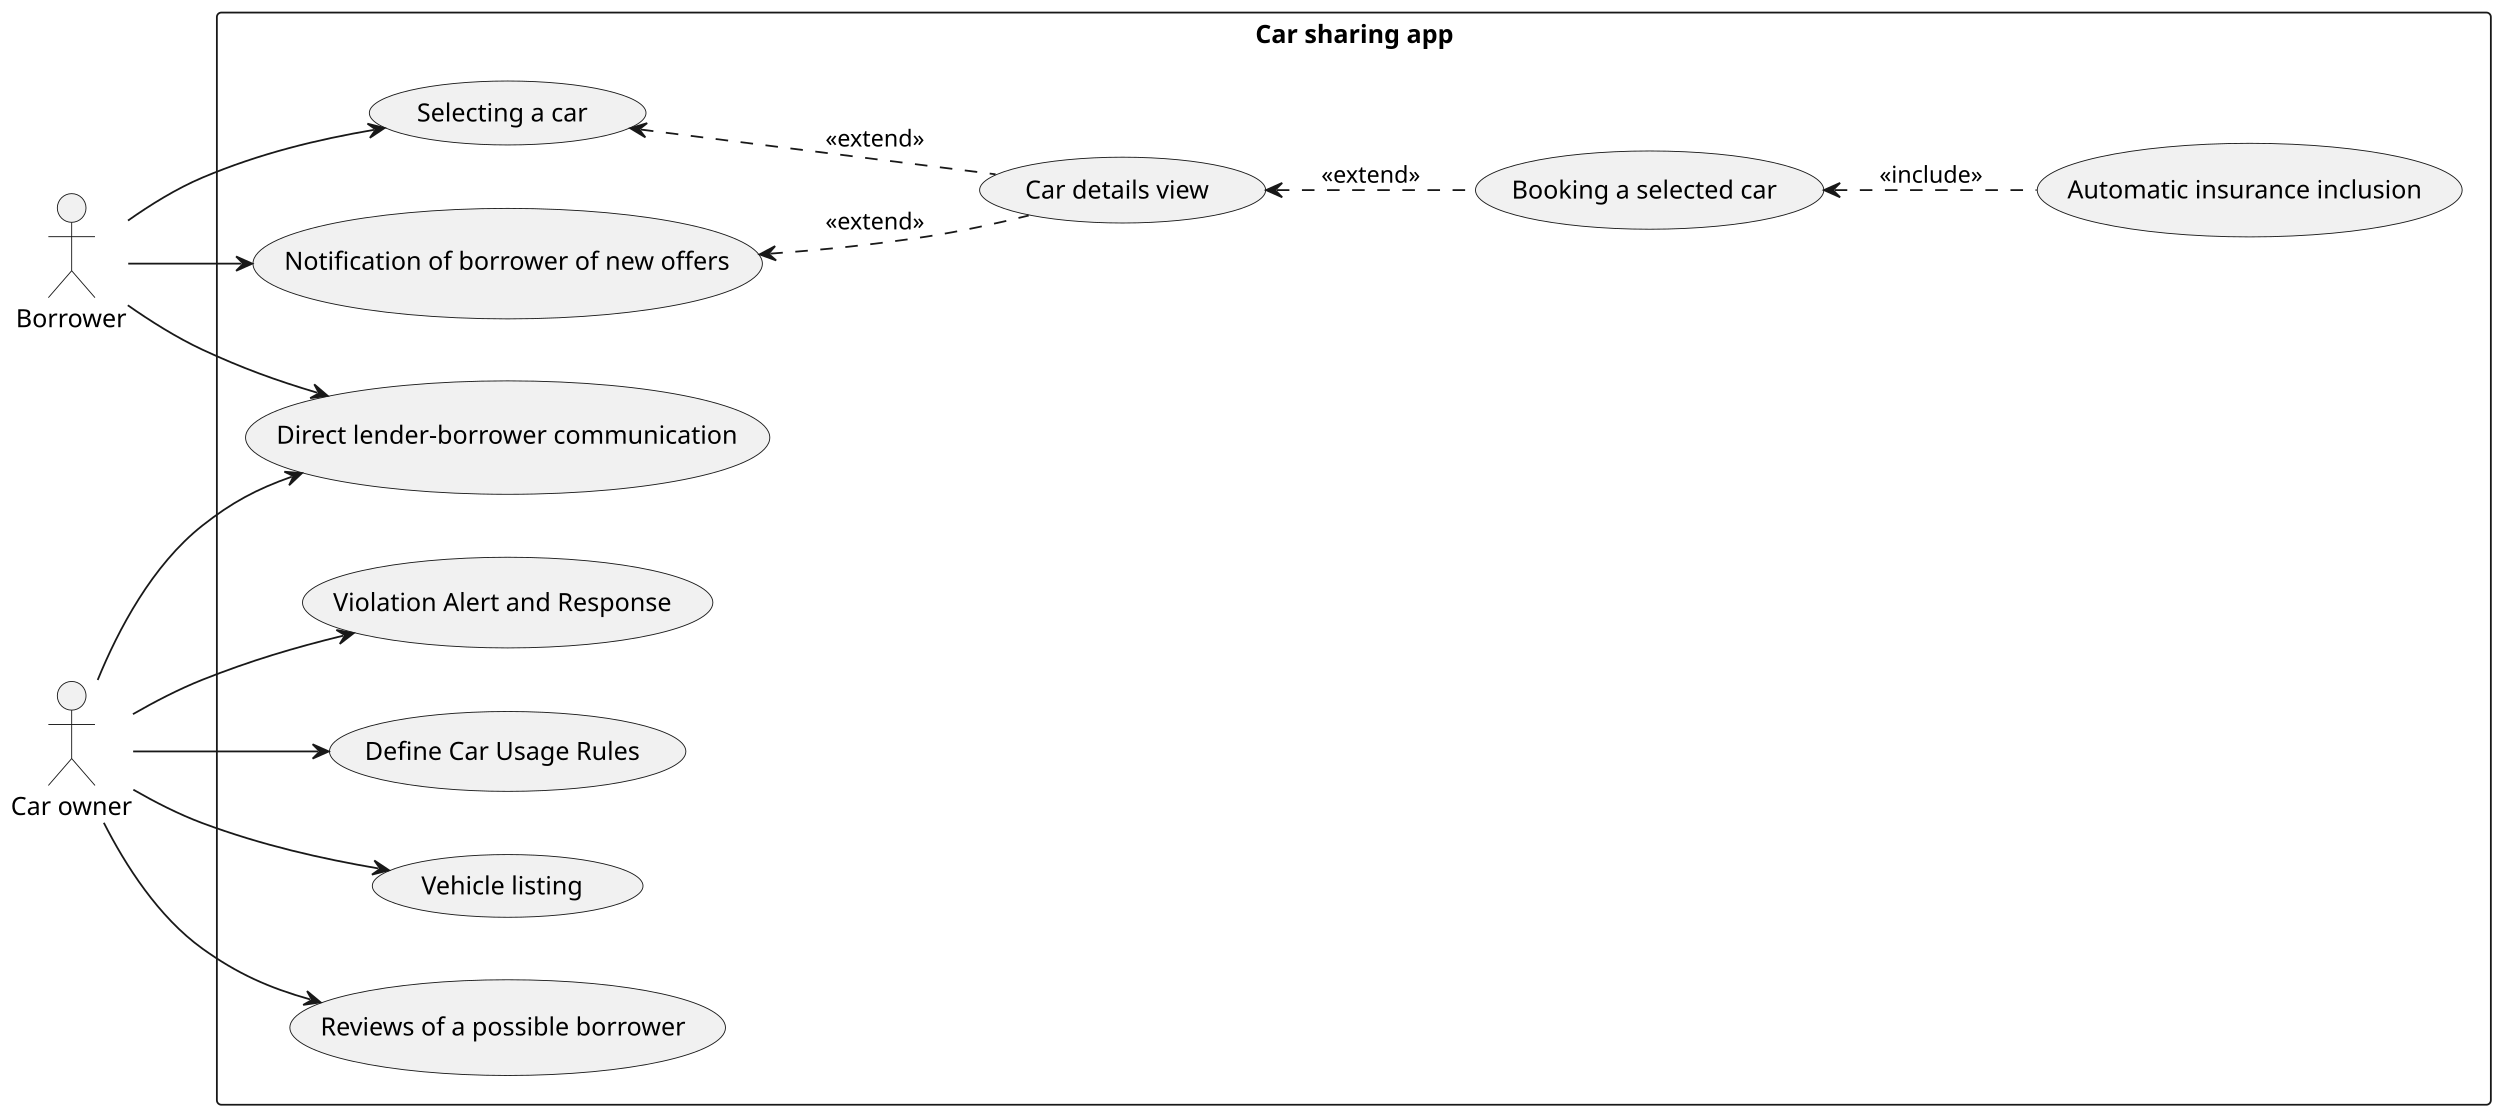
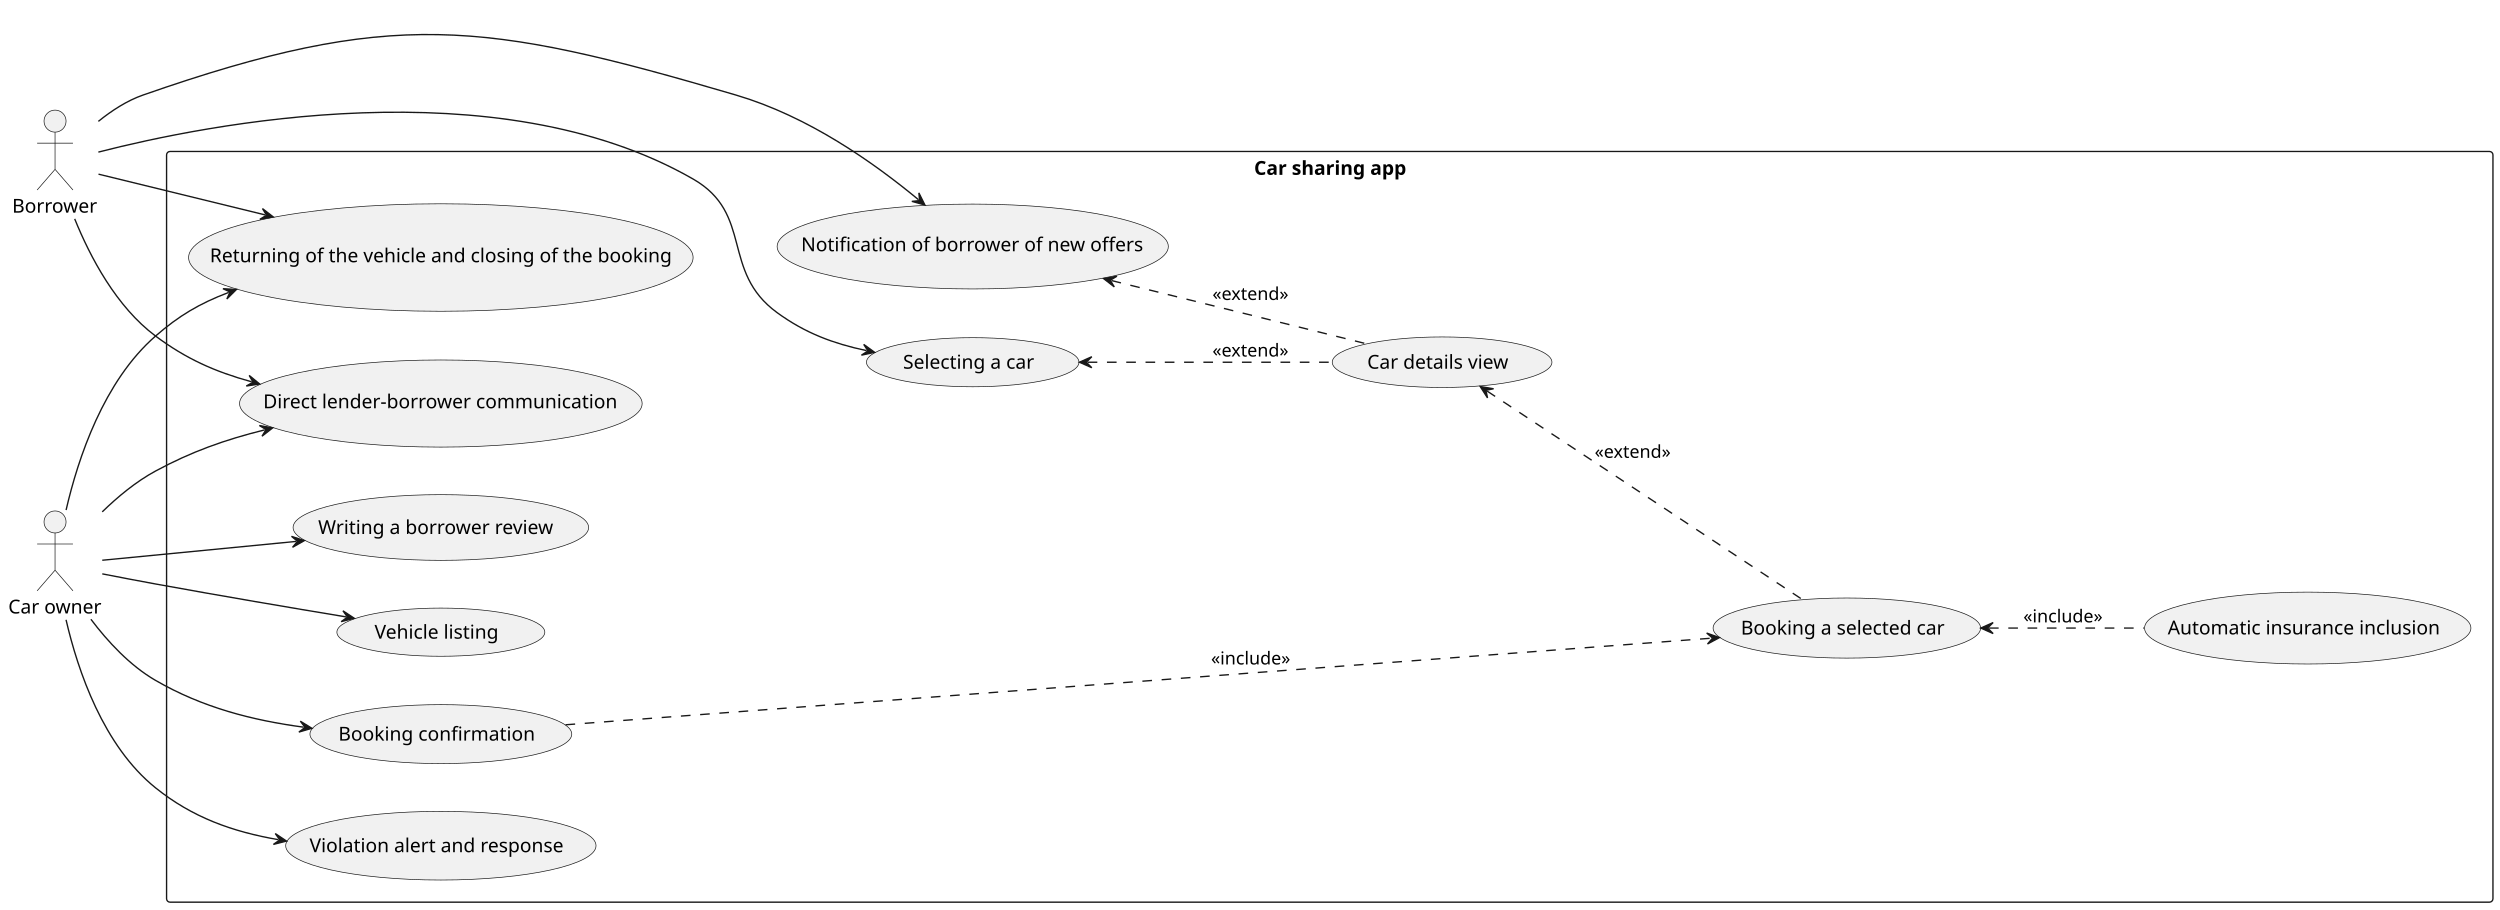
- <svg xmlns="http://www.w3.org/2000/svg" xmlns:xlink="http://www.w3.org/1999/xlink" contentStyleType="text/css" height="622px" preserveAspectRatio="none" style="width:1394px;height:622px;background:#FFFFFF;" version="1.1" viewBox="0 0 1394 622" width="1394px" zoomAndPan="magnify">
+ <svg xmlns="http://www.w3.org/2000/svg" xmlns:xlink="http://www.w3.org/1999/xlink" contentStyleType="text/css" height="660px" preserveAspectRatio="none" style="width:1815px;height:660px;background:#FFFFFF;" version="1.1" viewBox="0 0 1815 660" width="1815px" zoomAndPan="magnify">
  <defs />
  <g>
    <g id="cluster_Car sharing app">
-       <rect fill="none" height="609" rx="2.5" ry="2.5" style="stroke:#181818;stroke-width:1.0;" width="1267.97" x="120.93" y="7" />
-       <text fill="#000000" font-family="sans-serif" font-size="14" font-weight="bold" lengthAdjust="spacing" textLength="109.9" x="699.965" y="23.966">Car sharing app</text>
+       <rect fill="none" height="545" rx="2.5" ry="2.5" style="stroke:#181818;stroke-width:1.0;" width="1688.95" x="120.93" y="109.97" />
+       <text fill="#000000" font-family="sans-serif" font-size="14" font-weight="bold" lengthAdjust="spacing" textLength="109.9" x="910.455" y="126.936">Car sharing app</text>
    </g>
    <a href="https://github.com/bruzla/NSWI041/issues/12" target="_top" title="https://github.com/bruzla/NSWI041/issues/12" xlink:actuate="onRequest" xlink:href="https://github.com/bruzla/NSWI041/issues/12" xlink:show="new" xlink:title="https://github.com/bruzla/NSWI041/issues/12" xlink:type="simple">
      <g id="elem_vehicleListing">
-         <ellipse cx="283.075" cy="493.995" fill="#F1F1F1" rx="75.475" ry="17.495" style="stroke:#181818;stroke-width:0.5;" />
-         <text fill="#000000" font-family="sans-serif" font-size="14" lengthAdjust="spacing" textLength="90.286" x="234.932" y="498.728">Vehicle listing</text>
+         <ellipse cx="320.055" cy="458.965" fill="#F1F1F1" rx="75.475" ry="17.495" style="stroke:#181818;stroke-width:0.5;" />
+         <text fill="#000000" font-family="sans-serif" font-size="14" lengthAdjust="spacing" textLength="90.286" x="271.912" y="463.698">Vehicle listing</text>
      </g>
    </a>
    <a href="https://github.com/bruzla/NSWI041/issues/13" target="_top" title="https://github.com/bruzla/NSWI041/issues/13" xlink:actuate="onRequest" xlink:href="https://github.com/bruzla/NSWI041/issues/13" xlink:show="new" xlink:title="https://github.com/bruzla/NSWI041/issues/13" xlink:type="simple">
      <g id="elem_selectingCar">
-         <ellipse cx="283.079" cy="62.998" fill="#F1F1F1" rx="77.139" ry="17.828" style="stroke:#181818;stroke-width:0.5;" />
-         <text fill="#000000" font-family="sans-serif" font-size="14" lengthAdjust="spacing" textLength="95.228" x="232.466" y="67.731">Selecting a car</text>
+         <ellipse cx="706.199" cy="262.968" fill="#F1F1F1" rx="77.139" ry="17.828" style="stroke:#181818;stroke-width:0.5;" />
+         <text fill="#000000" font-family="sans-serif" font-size="14" lengthAdjust="spacing" textLength="95.228" x="655.586" y="267.701">Selecting a car</text>
      </g>
    </a>
    <a href="https://github.com/bruzla/NSWI041/issues/14" target="_top" title="https://github.com/bruzla/NSWI041/issues/14" xlink:actuate="onRequest" xlink:href="https://github.com/bruzla/NSWI041/issues/14" xlink:show="new" xlink:title="https://github.com/bruzla/NSWI041/issues/14" xlink:type="simple">
      <g id="elem_bookingSelectedCar">
-         <ellipse cx="919.841" cy="106.002" fill="#F1F1F1" rx="97.111" ry="21.822" style="stroke:#181818;stroke-width:0.5;" />
-         <text fill="#000000" font-family="sans-serif" font-size="14" lengthAdjust="spacing" textLength="147.909" x="842.887" y="110.735">Booking a selected car</text>
+         <ellipse cx="1340.821" cy="455.972" fill="#F1F1F1" rx="97.111" ry="21.822" style="stroke:#181818;stroke-width:0.5;" />
+         <text fill="#000000" font-family="sans-serif" font-size="14" lengthAdjust="spacing" textLength="147.909" x="1263.867" y="460.705">Booking a selected car</text>
      </g>
    </a>
    <a href="https://github.com/bruzla/NSWI041/issues/15" target="_top" title="https://github.com/bruzla/NSWI041/issues/15" xlink:actuate="onRequest" xlink:href="https://github.com/bruzla/NSWI041/issues/15" xlink:show="new" xlink:title="https://github.com/bruzla/NSWI041/issues/15" xlink:type="simple">
      <g id="elem_carDetail">
-         <ellipse cx="625.98" cy="106" fill="#F1F1F1" rx="79.75" ry="18.35" style="stroke:#181818;stroke-width:0.5;" />
-         <text fill="#000000" font-family="sans-serif" font-size="14" lengthAdjust="spacing" textLength="102.732" x="571.614" y="110.733">Car details view</text>
+         <ellipse cx="1046.96" cy="262.97" fill="#F1F1F1" rx="79.75" ry="18.35" style="stroke:#181818;stroke-width:0.5;" />
+         <text fill="#000000" font-family="sans-serif" font-size="14" lengthAdjust="spacing" textLength="102.732" x="992.594" y="267.703">Car details view</text>
      </g>
    </a>
    <a href="https://github.com/bruzla/NSWI041/issues/17" target="_top" title="https://github.com/bruzla/NSWI041/issues/17" xlink:actuate="onRequest" xlink:href="https://github.com/bruzla/NSWI041/issues/17" xlink:show="new" xlink:title="https://github.com/bruzla/NSWI041/issues/17" xlink:type="simple">
      <g id="elem_automaticInsurance">
-         <ellipse cx="1254.432" cy="106.004" fill="#F1F1F1" rx="118.472" ry="26.094" style="stroke:#181818;stroke-width:0.5;" />
-         <text fill="#000000" font-family="sans-serif" font-size="14" lengthAdjust="spacing" textLength="197.945" x="1152.776" y="110.618">Automatic insurance inclusion</text>
+         <ellipse cx="1675.412" cy="455.974" fill="#F1F1F1" rx="118.472" ry="26.094" style="stroke:#181818;stroke-width:0.5;" />
+         <text fill="#000000" font-family="sans-serif" font-size="14" lengthAdjust="spacing" textLength="197.945" x="1573.756" y="460.588">Automatic insurance inclusion</text>
      </g>
    </a>
    <a href="https://github.com/bruzla/NSWI041/issues/16" target="_top" title="https://github.com/bruzla/NSWI041/issues/16" xlink:actuate="onRequest" xlink:href="https://github.com/bruzla/NSWI041/issues/16" xlink:show="new" xlink:title="https://github.com/bruzla/NSWI041/issues/16" xlink:type="simple">
-       <g id="elem_borrowerReviews">
-         <ellipse cx="283.08" cy="573.002" fill="#F1F1F1" rx="121.46" ry="26.692" style="stroke:#181818;stroke-width:0.5;" />
-         <text fill="#000000" font-family="sans-serif" font-size="14" lengthAdjust="spacing" textLength="204.651" x="178.706" y="577.365">Reviews of a possible borrower</text>
+       <g id="elem_bookingConfirmation">
+         <ellipse cx="320.06" cy="532.968" fill="#F1F1F1" rx="95.04" ry="21.408" style="stroke:#181818;stroke-width:0.5;" />
+         <text fill="#000000" font-family="sans-serif" font-size="14" lengthAdjust="spacing" textLength="142.813" x="245.653" y="537.701">Booking confirmation</text>
      </g>
    </a>
    <a href="https://github.com/bruzla/NSWI041/issues/18" target="_top" title="https://github.com/bruzla/NSWI041/issues/18" xlink:actuate="onRequest" xlink:href="https://github.com/bruzla/NSWI041/issues/18" xlink:show="new" xlink:title="https://github.com/bruzla/NSWI041/issues/18" xlink:type="simple">
      <g id="elem_lenderBorrowerCommunication">
-         <ellipse cx="283.082" cy="244" fill="#F1F1F1" rx="146.152" ry="31.63" style="stroke:#181818;stroke-width:0.5;" />
-         <text fill="#000000" font-family="sans-serif" font-size="14" lengthAdjust="spacing" textLength="257.963" x="154.1" y="247.432">Direct lender-borrower communication</text>
+         <ellipse cx="320.062" cy="292.97" fill="#F1F1F1" rx="146.152" ry="31.63" style="stroke:#181818;stroke-width:0.5;" />
+         <text fill="#000000" font-family="sans-serif" font-size="14" lengthAdjust="spacing" textLength="257.963" x="191.08" y="296.402">Direct lender-borrower communication</text>
      </g>
    </a>
    <a href="https://github.com/bruzla/NSWI041/issues/19" target="_top" title="https://github.com/bruzla/NSWI041/issues/19" xlink:actuate="onRequest" xlink:href="https://github.com/bruzla/NSWI041/issues/19" xlink:show="new" xlink:title="https://github.com/bruzla/NSWI041/issues/19" xlink:type="simple">
      <g id="elem_violationAlert">
-         <ellipse cx="283.081" cy="336.002" fill="#F1F1F1" rx="114.411" ry="25.282" style="stroke:#181818;stroke-width:0.5;" />
-         <text fill="#000000" font-family="sans-serif" font-size="14" lengthAdjust="spacing" textLength="188.705" x="185.728" y="340.735">Violation Alert and Response</text>
+         <ellipse cx="320.06" cy="613.972" fill="#F1F1F1" rx="112.66" ry="24.932" style="stroke:#181818;stroke-width:0.5;" />
+         <text fill="#000000" font-family="sans-serif" font-size="14" lengthAdjust="spacing" textLength="184.687" x="224.716" y="618.705">Violation alert and response</text>
      </g>
    </a>
    <a href="https://github.com/bruzla/NSWI041/issues/20" target="_top" title="https://github.com/bruzla/NSWI041/issues/20" xlink:actuate="onRequest" xlink:href="https://github.com/bruzla/NSWI041/issues/20" xlink:show="new" xlink:title="https://github.com/bruzla/NSWI041/issues/20" xlink:type="simple">
      <g id="elem_newOffersNotification">
-         <ellipse cx="283.084" cy="147.003" fill="#F1F1F1" rx="142.014" ry="30.803" style="stroke:#181818;stroke-width:0.5;" />
-         <text fill="#000000" font-family="sans-serif" font-size="14" lengthAdjust="spacing" textLength="249.171" x="158.499" y="150.435">Notification of borrower of new offers</text>
+         <ellipse cx="706.204" cy="178.973" fill="#F1F1F1" rx="142.014" ry="30.803" style="stroke:#181818;stroke-width:0.5;" />
+         <text fill="#000000" font-family="sans-serif" font-size="14" lengthAdjust="spacing" textLength="249.171" x="581.619" y="182.405">Notification of borrower of new offers</text>
      </g>
    </a>
    <a href="https://github.com/bruzla/NSWI041/issues/22" target="_top" title="https://github.com/bruzla/NSWI041/issues/22" xlink:actuate="onRequest" xlink:href="https://github.com/bruzla/NSWI041/issues/22" xlink:show="new" xlink:title="https://github.com/bruzla/NSWI041/issues/22" xlink:type="simple">
-       <g id="elem_defineCarUsageRules">
-         <ellipse cx="283.076" cy="419.001" fill="#F1F1F1" rx="99.356" ry="22.271" style="stroke:#181818;stroke-width:0.5;" />
-         <text fill="#000000" font-family="sans-serif" font-size="14" lengthAdjust="spacing" textLength="153.369" x="203.392" y="423.734">Define Car Usage Rules</text>
+       <g id="elem_finishBooking">
+         <ellipse cx="320.058" cy="186.965" fill="#F1F1F1" rx="183.128" ry="39.026" style="stroke:#181818;stroke-width:0.5;" />
+         <text fill="#000000" font-family="sans-serif" font-size="14" lengthAdjust="spacing" textLength="335.411" x="152.352" y="190.398">Returning of the vehicle and closing of the booking</text>
+       </g>
+     </a>
+     <a href="https://github.com/bruzla/NSWI041/issues/23" target="_top" title="https://github.com/bruzla/NSWI041/issues/23" xlink:actuate="onRequest" xlink:href="https://github.com/bruzla/NSWI041/issues/23" xlink:show="new" xlink:title="https://github.com/bruzla/NSWI041/issues/23" xlink:type="simple">
+       <g id="elem_addReview">
+         <ellipse cx="320.063" cy="382.967" fill="#F1F1F1" rx="107.283" ry="23.857" style="stroke:#181818;stroke-width:0.5;" />
+         <text fill="#000000" font-family="sans-serif" font-size="14" lengthAdjust="spacing" textLength="172.213" x="230.956" y="387.7">Writing a borrower review</text>
      </g>
    </a>
    <g id="elem_borrower">
-       <ellipse cx="39.963" cy="115.97" fill="#F1F1F1" rx="8" ry="8" style="stroke:#181818;stroke-width:0.5;" />
-       <path d="M39.963,123.97 L39.963,150.97 M26.963,131.97 L52.963,131.97 M39.963,150.97 L26.963,165.97 M39.963,150.97 L52.963,165.97 " fill="none" style="stroke:#181818;stroke-width:0.5;" />
-       <text fill="#000000" font-family="sans-serif" font-size="14" lengthAdjust="spacing" textLength="62.286" x="8.82" y="182.436">Borrower</text>
+       <ellipse cx="39.963" cy="87.94" fill="#F1F1F1" rx="8" ry="8" style="stroke:#181818;stroke-width:0.5;" />
+       <path d="M39.963,95.94 L39.963,122.94 M26.963,103.94 L52.963,103.94 M39.963,122.94 L26.963,137.94 M39.963,122.94 L52.963,137.94 " fill="none" style="stroke:#181818;stroke-width:0.5;" />
+       <text fill="#000000" font-family="sans-serif" font-size="14" lengthAdjust="spacing" textLength="62.286" x="8.82" y="154.406">Borrower</text>
    </g>
    <g id="elem_carOwner">
-       <ellipse cx="39.964" cy="387.97" fill="#F1F1F1" rx="8" ry="8" style="stroke:#181818;stroke-width:0.5;" />
-       <path d="M39.964,395.97 L39.964,422.97 M26.964,403.97 L52.964,403.97 M39.964,422.97 L26.964,437.97 M39.964,422.97 L52.964,437.97 " fill="none" style="stroke:#181818;stroke-width:0.5;" />
-       <text fill="#000000" font-family="sans-serif" font-size="14" lengthAdjust="spacing" textLength="67.928" x="6" y="454.436">Car owner</text>
+       <ellipse cx="39.964" cy="378.94" fill="#F1F1F1" rx="8" ry="8" style="stroke:#181818;stroke-width:0.5;" />
+       <path d="M39.964,386.94 L39.964,413.94 M26.964,394.94 L52.964,394.94 M39.964,413.94 L26.964,428.94 M39.964,413.94 L52.964,428.94 " fill="none" style="stroke:#181818;stroke-width:0.5;" />
+       <text fill="#000000" font-family="sans-serif" font-size="14" lengthAdjust="spacing" textLength="67.928" x="6" y="445.406">Car owner</text>
    </g>
    <g id="link_borrower_selectingCar">
-       <path d="M71.37,122.99 C83.68,114.3 98.4,105.13 112.93,99 C145.02,85.47 176.846,77.824 208.526,72.394 " fill="none" id="borrower-to-selectingCar" style="stroke:#181818;stroke-width:1.0;" />
-       <polygon fill="#181818" points="214.44,71.38,204.894,68.958,209.512,72.225,206.245,76.843,214.44,71.38" style="stroke:#181818;stroke-width:1.0;" />
+       <path d="M71.41,110.43 C149.41,90.38 360.29,47.96 503.18,129.97 C547.35,155.32 523.02,196.98 564.18,226.97 C584.71,241.92 604.981,249.435 629.161,254.565 " fill="none" id="borrower-to-selectingCar" style="stroke:#181818;stroke-width:1.0;" />
+       <polygon fill="#181818" points="635.03,255.81,627.056,250.029,630.139,254.772,625.396,257.855,635.03,255.81" style="stroke:#181818;stroke-width:1.0;" />
    </g>
    <g id="link_borrower_lenderBorrowerCommunication">
-       <path d="M71.26,170.22 C83.67,178.91 98.49,188.29 112.93,195 C134.83,205.18 153.57,212.025 176.97,219.005 " fill="none" id="borrower-to-lenderBorrowerCommunication" style="stroke:#181818;stroke-width:1.0;" />
-       <polygon fill="#181818" points="182.72,220.72,175.239,214.314,177.929,219.291,172.952,221.981,182.72,220.72" style="stroke:#181818;stroke-width:1.0;" />
+       <path d="M54.23,158.9 C65.54,186.83 84.53,222.78 112.93,243.97 C134.97,260.41 155.924,269.842 182.744,277.202 " fill="none" id="borrower-to-lenderBorrowerCommunication" style="stroke:#181818;stroke-width:1.0;" />
+       <polygon fill="#181818" points="188.53,278.79,180.909,272.551,183.708,277.467,178.792,280.266,188.53,278.79" style="stroke:#181818;stroke-width:1.0;" />
    </g>
    <g id="link_borrower_newOffersNotification">
-       <path d="M71.5,147 C89.81,147 108.56,147 134.65,147 " fill="none" id="borrower-to-newOffersNotification" style="stroke:#181818;stroke-width:1.0;" />
-       <polygon fill="#181818" points="140.65,147,131.65,143,135.65,147,131.65,151,140.65,147" style="stroke:#181818;stroke-width:1.0;" />
+       <path d="M71.41,88.12 C81.01,80.35 92.2,73.06 103.93,68.97 C284.49,6 350.72,15.06 534.18,68.97 C587.02,84.5 634.346,118.126 666.866,145.017 " fill="none" id="borrower-to-newOffersNotification" style="stroke:#181818;stroke-width:1.0;" />
+       <polygon fill="#181818" points="671.49,148.84,667.103,140.022,667.637,145.654,662.005,146.188,671.49,148.84" style="stroke:#181818;stroke-width:1.0;" />
+     </g>
+     <g id="link_borrower_finishBooking">
+       <path d="M71.52,126.44 C102.28,133.96 145.892,144.624 192.532,156.034 " fill="none" id="borrower-to-finishBooking" style="stroke:#181818;stroke-width:1.0;" />
+       <polygon fill="#181818" points="198.36,157.46,190.568,151.436,193.503,156.272,188.667,159.207,198.36,157.46" style="stroke:#181818;stroke-width:1.0;" />
    </g>
    <g id="link_carDetail_bookingSelectedCar">
-       <path d="M711.96,106 C747.84,106 784.6,106 822.36,106 " fill="none" id="carDetail-backto-bookingSelectedCar" style="stroke:#181818;stroke-width:1.0;stroke-dasharray:7.0,7.0;" />
-       <polygon fill="#181818" points="705.96,106,714.96,110,710.96,106,714.96,102,705.96,106" style="stroke:#181818;stroke-width:1.0;" />
-       <text fill="#000000" font-family="sans-serif" font-size="13" lengthAdjust="spacing" textLength="55.497" x="736.73" y="101.897">«extend»</text>
+       <path d="M1079.645,283.92 C1133.535,319.56 1250.19,396.7 1308.07,434.97 " fill="none" id="carDetail-backto-bookingSelectedCar" style="stroke:#181818;stroke-width:1.0;stroke-dasharray:7.0,7.0;" />
+       <polygon fill="#181818" points="1074.64,280.61,1079.94,288.911,1078.811,283.368,1084.353,282.238,1074.64,280.61" style="stroke:#181818;stroke-width:1.0;" />
+       <text fill="#000000" font-family="sans-serif" font-size="13" lengthAdjust="spacing" textLength="55.497" x="1157.71" y="332.407">«extend»</text>
    </g>
    <g id="link_selectingCar_carDetail">
-       <path d="M357.383,72.25 C416.273,79.67 495.52,89.67 555.13,97.19 " fill="none" id="selectingCar-backto-carDetail" style="stroke:#181818;stroke-width:1.0;stroke-dasharray:7.0,7.0;" />
-       <polygon fill="#181818" points="351.43,71.5,359.859,76.594,356.391,72.125,360.859,68.656,351.43,71.5" style="stroke:#181818;stroke-width:1.0;" />
-       <text fill="#000000" font-family="sans-serif" font-size="13" lengthAdjust="spacing" textLength="55.497" x="460.23" y="81.687">«extend»</text>
+       <path d="M789.65,262.97 C844.29,262.97 911.62,262.97 966.85,262.97 " fill="none" id="selectingCar-backto-carDetail" style="stroke:#181818;stroke-width:1.0;stroke-dasharray:7.0,7.0;" />
+       <polygon fill="#181818" points="783.65,262.97,792.65,266.97,788.65,262.97,792.65,258.97,783.65,262.97" style="stroke:#181818;stroke-width:1.0;" />
+       <text fill="#000000" font-family="sans-serif" font-size="13" lengthAdjust="spacing" textLength="55.497" x="880.21" y="258.867">«extend»</text>
    </g>
    <g id="link_bookingSelectedCar_automaticInsurance">
-       <path d="M1023.04,106 C1060.07,106 1096.77,106 1135.6,106 " fill="none" id="bookingSelectedCar-backto-automaticInsurance" style="stroke:#181818;stroke-width:1.0;stroke-dasharray:7.0,7.0;" />
-       <polygon fill="#181818" points="1017.04,106,1026.04,110,1022.04,106,1026.04,102,1017.04,106" style="stroke:#181818;stroke-width:1.0;" />
-       <text fill="#000000" font-family="sans-serif" font-size="13" lengthAdjust="spacing" textLength="57.577" x="1047.95" y="101.897">«include»</text>
+       <path d="M1444.02,455.97 C1481.05,455.97 1517.75,455.97 1556.58,455.97 " fill="none" id="bookingSelectedCar-backto-automaticInsurance" style="stroke:#181818;stroke-width:1.0;stroke-dasharray:7.0,7.0;" />
+       <polygon fill="#181818" points="1438.02,455.97,1447.02,459.97,1443.02,455.97,1447.02,451.97,1438.02,455.97" style="stroke:#181818;stroke-width:1.0;" />
+       <text fill="#000000" font-family="sans-serif" font-size="13" lengthAdjust="spacing" textLength="57.577" x="1468.93" y="451.867">«include»</text>
    </g>
    <g id="link_newOffersNotification_carDetail">
-       <path d="M429.505,141.429 C460.154,139.219 486.38,136.5 516.23,132 C535.14,129.15 555.6,124.64 573.61,120.18 " fill="none" id="newOffersNotification-backto-carDetail" style="stroke:#181818;stroke-width:1.0;stroke-dasharray:7.0,7.0;" />
-       <polygon fill="#181818" points="423.52,141.86,432.784,145.202,428.507,141.5,432.209,137.223,423.52,141.86" style="stroke:#181818;stroke-width:1.0;" />
-       <text fill="#000000" font-family="sans-serif" font-size="13" lengthAdjust="spacing" textLength="55.497" x="460.23" y="127.897">«extend»</text>
+       <path d="M807.024,203.702 C848.694,214.022 892.49,224.88 937.21,235.97 C954.87,240.35 974.13,245.13 991.48,249.44 " fill="none" id="newOffersNotification-backto-carDetail" style="stroke:#181818;stroke-width:1.0;stroke-dasharray:7.0,7.0;" />
+       <polygon fill="#181818" points="801.2,202.26,808.975,208.306,806.053,203.462,810.898,200.541,801.2,202.26" style="stroke:#181818;stroke-width:1.0;" />
+       <text fill="#000000" font-family="sans-serif" font-size="13" lengthAdjust="spacing" textLength="55.497" x="880.21" y="217.787">«extend»</text>
+     </g>
+     <g id="link_bookingConfirmation_bookingSelectedCar">
+       <path d="M410.57,526.2 C602.97,511.66 1048.167,478.012 1242.337,463.342 " fill="none" id="bookingConfirmation-to-bookingSelectedCar" style="stroke:#181818;stroke-width:1.0;stroke-dasharray:7.0,7.0;" />
+       <polygon fill="#181818" points="1248.32,462.89,1239.044,459.579,1243.334,463.267,1239.647,467.557,1248.32,462.89" style="stroke:#181818;stroke-width:1.0;" />
+       <text fill="#000000" font-family="sans-serif" font-size="13" lengthAdjust="spacing" textLength="57.577" x="879.21" y="482.417">«include»</text>
+     </g>
+     <g id="link_carOwner_finishBooking">
+       <path d="M47.98,370.29 C56.72,332.49 75.36,276.64 112.93,243.97 C129.88,229.23 144.723,220.405 166.073,212.275 " fill="none" id="carOwner-to-finishBooking" style="stroke:#181818;stroke-width:1.0;" />
+       <polygon fill="#181818" points="171.68,210.14,161.846,209.605,167.007,211.919,164.693,217.081,171.68,210.14" style="stroke:#181818;stroke-width:1.0;" />
    </g>
    <g id="link_carOwner_vehicleListing">
-       <path d="M74.36,440.33 C86.17,447.12 99.8,454.12 112.93,459 C146.24,471.37 179.046,478.777 211.026,484.257 " fill="none" id="carOwner-to-vehicleListing" style="stroke:#181818;stroke-width:1.0;" />
-       <polygon fill="#181818" points="216.94,485.27,208.745,479.807,212.012,484.425,207.394,487.692,216.94,485.27" style="stroke:#181818;stroke-width:1.0;" />
+       <path d="M74.25,416.62 C86.41,419 100.28,421.67 112.93,423.97 C161.32,432.78 210.311,441.089 251.281,447.879 " fill="none" id="carOwner-to-vehicleListing" style="stroke:#181818;stroke-width:1.0;" />
+       <polygon fill="#181818" points="257.2,448.86,248.975,443.442,252.267,448.043,247.667,451.335,257.2,448.86" style="stroke:#181818;stroke-width:1.0;" />
    </g>
    <g id="link_carOwner_lenderBorrowerCommunication">
-       <path d="M54.47,379.16 C65.89,351.22 84.92,315.05 112.93,293 C129.14,280.23 142.911,272.784 162.721,265.804 " fill="none" id="carOwner-to-lenderBorrowerCommunication" style="stroke:#181818;stroke-width:1.0;" />
-       <polygon fill="#181818" points="168.38,263.81,158.562,263.028,163.664,265.472,161.221,270.574,168.38,263.81" style="stroke:#181818;stroke-width:1.0;" />
+       <path d="M74.23,371.61 C85.52,360.62 98.86,349.57 112.93,341.97 C138.98,327.9 163.207,319.276 192.167,312.086 " fill="none" id="carOwner-to-lenderBorrowerCommunication" style="stroke:#181818;stroke-width:1.0;" />
+       <polygon fill="#181818" points="197.99,310.64,188.291,308.926,193.137,311.845,190.219,316.691,197.99,310.64" style="stroke:#181818;stroke-width:1.0;" />
    </g>
-     <g id="link_carOwner_borrowerReviews">
-       <path d="M57.9,458.78 C69.96,482.51 88.37,511.36 112.93,529 C132.27,542.9 149.884,550.784 173.014,557.294 " fill="none" id="carOwner-to-borrowerReviews" style="stroke:#181818;stroke-width:1.0;" />
-       <polygon fill="#181818" points="178.79,558.92,171.21,552.631,173.977,557.565,169.043,560.332,178.79,558.92" style="stroke:#181818;stroke-width:1.0;" />
-     </g>
-     <g id="link_carOwner_defineCarUsageRules">
-       <path d="M74.24,419 C102.46,419 138.45,419 177.31,419 " fill="none" id="carOwner-to-defineCarUsageRules" style="stroke:#181818;stroke-width:1.0;" />
-       <polygon fill="#181818" points="183.31,419,174.31,415,178.31,419,174.31,423,183.31,419" style="stroke:#181818;stroke-width:1.0;" />
+     <g id="link_carOwner_bookingConfirmation">
+       <path d="M65.99,449.58 C78.21,465.77 94.31,483.2 112.93,493.97 C147.05,513.72 183.223,522.944 220.483,527.934 " fill="none" id="carOwner-to-bookingConfirmation" style="stroke:#181818;stroke-width:1.0;" />
+       <polygon fill="#181818" points="226.43,528.73,218.041,523.571,221.474,528.066,216.979,531.5,226.43,528.73" style="stroke:#181818;stroke-width:1.0;" />
    </g>
    <g id="link_carOwner_violationAlert">
-       <path d="M74.13,398.21 C86.03,391.39 99.78,384.22 112.93,379 C139.68,368.37 164.041,361.134 191.431,354.444 " fill="none" id="carOwner-to-violationAlert" style="stroke:#181818;stroke-width:1.0;" />
-       <polygon fill="#181818" points="197.26,353.02,187.568,351.27,192.403,354.206,189.466,359.041,197.26,353.02" style="stroke:#181818;stroke-width:1.0;" />
+       <path d="M47.95,449.98 C56.61,487.29 75.14,541.61 112.93,571.97 C139.69,593.47 168.678,603.828 202.128,609.608 " fill="none" id="carOwner-to-violationAlert" style="stroke:#181818;stroke-width:1.0;" />
+       <polygon fill="#181818" points="208.04,610.63,199.852,605.156,203.113,609.779,198.49,613.039,208.04,610.63" style="stroke:#181818;stroke-width:1.0;" />
+     </g>
+     <g id="link_carOwner_addReview">
+       <path d="M74.23,406.74 C110.35,403.23 163.758,398.05 214.988,393.07 " fill="none" id="carOwner-to-addReview" style="stroke:#181818;stroke-width:1.0;" />
+       <polygon fill="#181818" points="220.96,392.49,211.615,389.38,215.983,392.974,212.389,397.342,220.96,392.49" style="stroke:#181818;stroke-width:1.0;" />
    </g>
  </g>
</svg>
